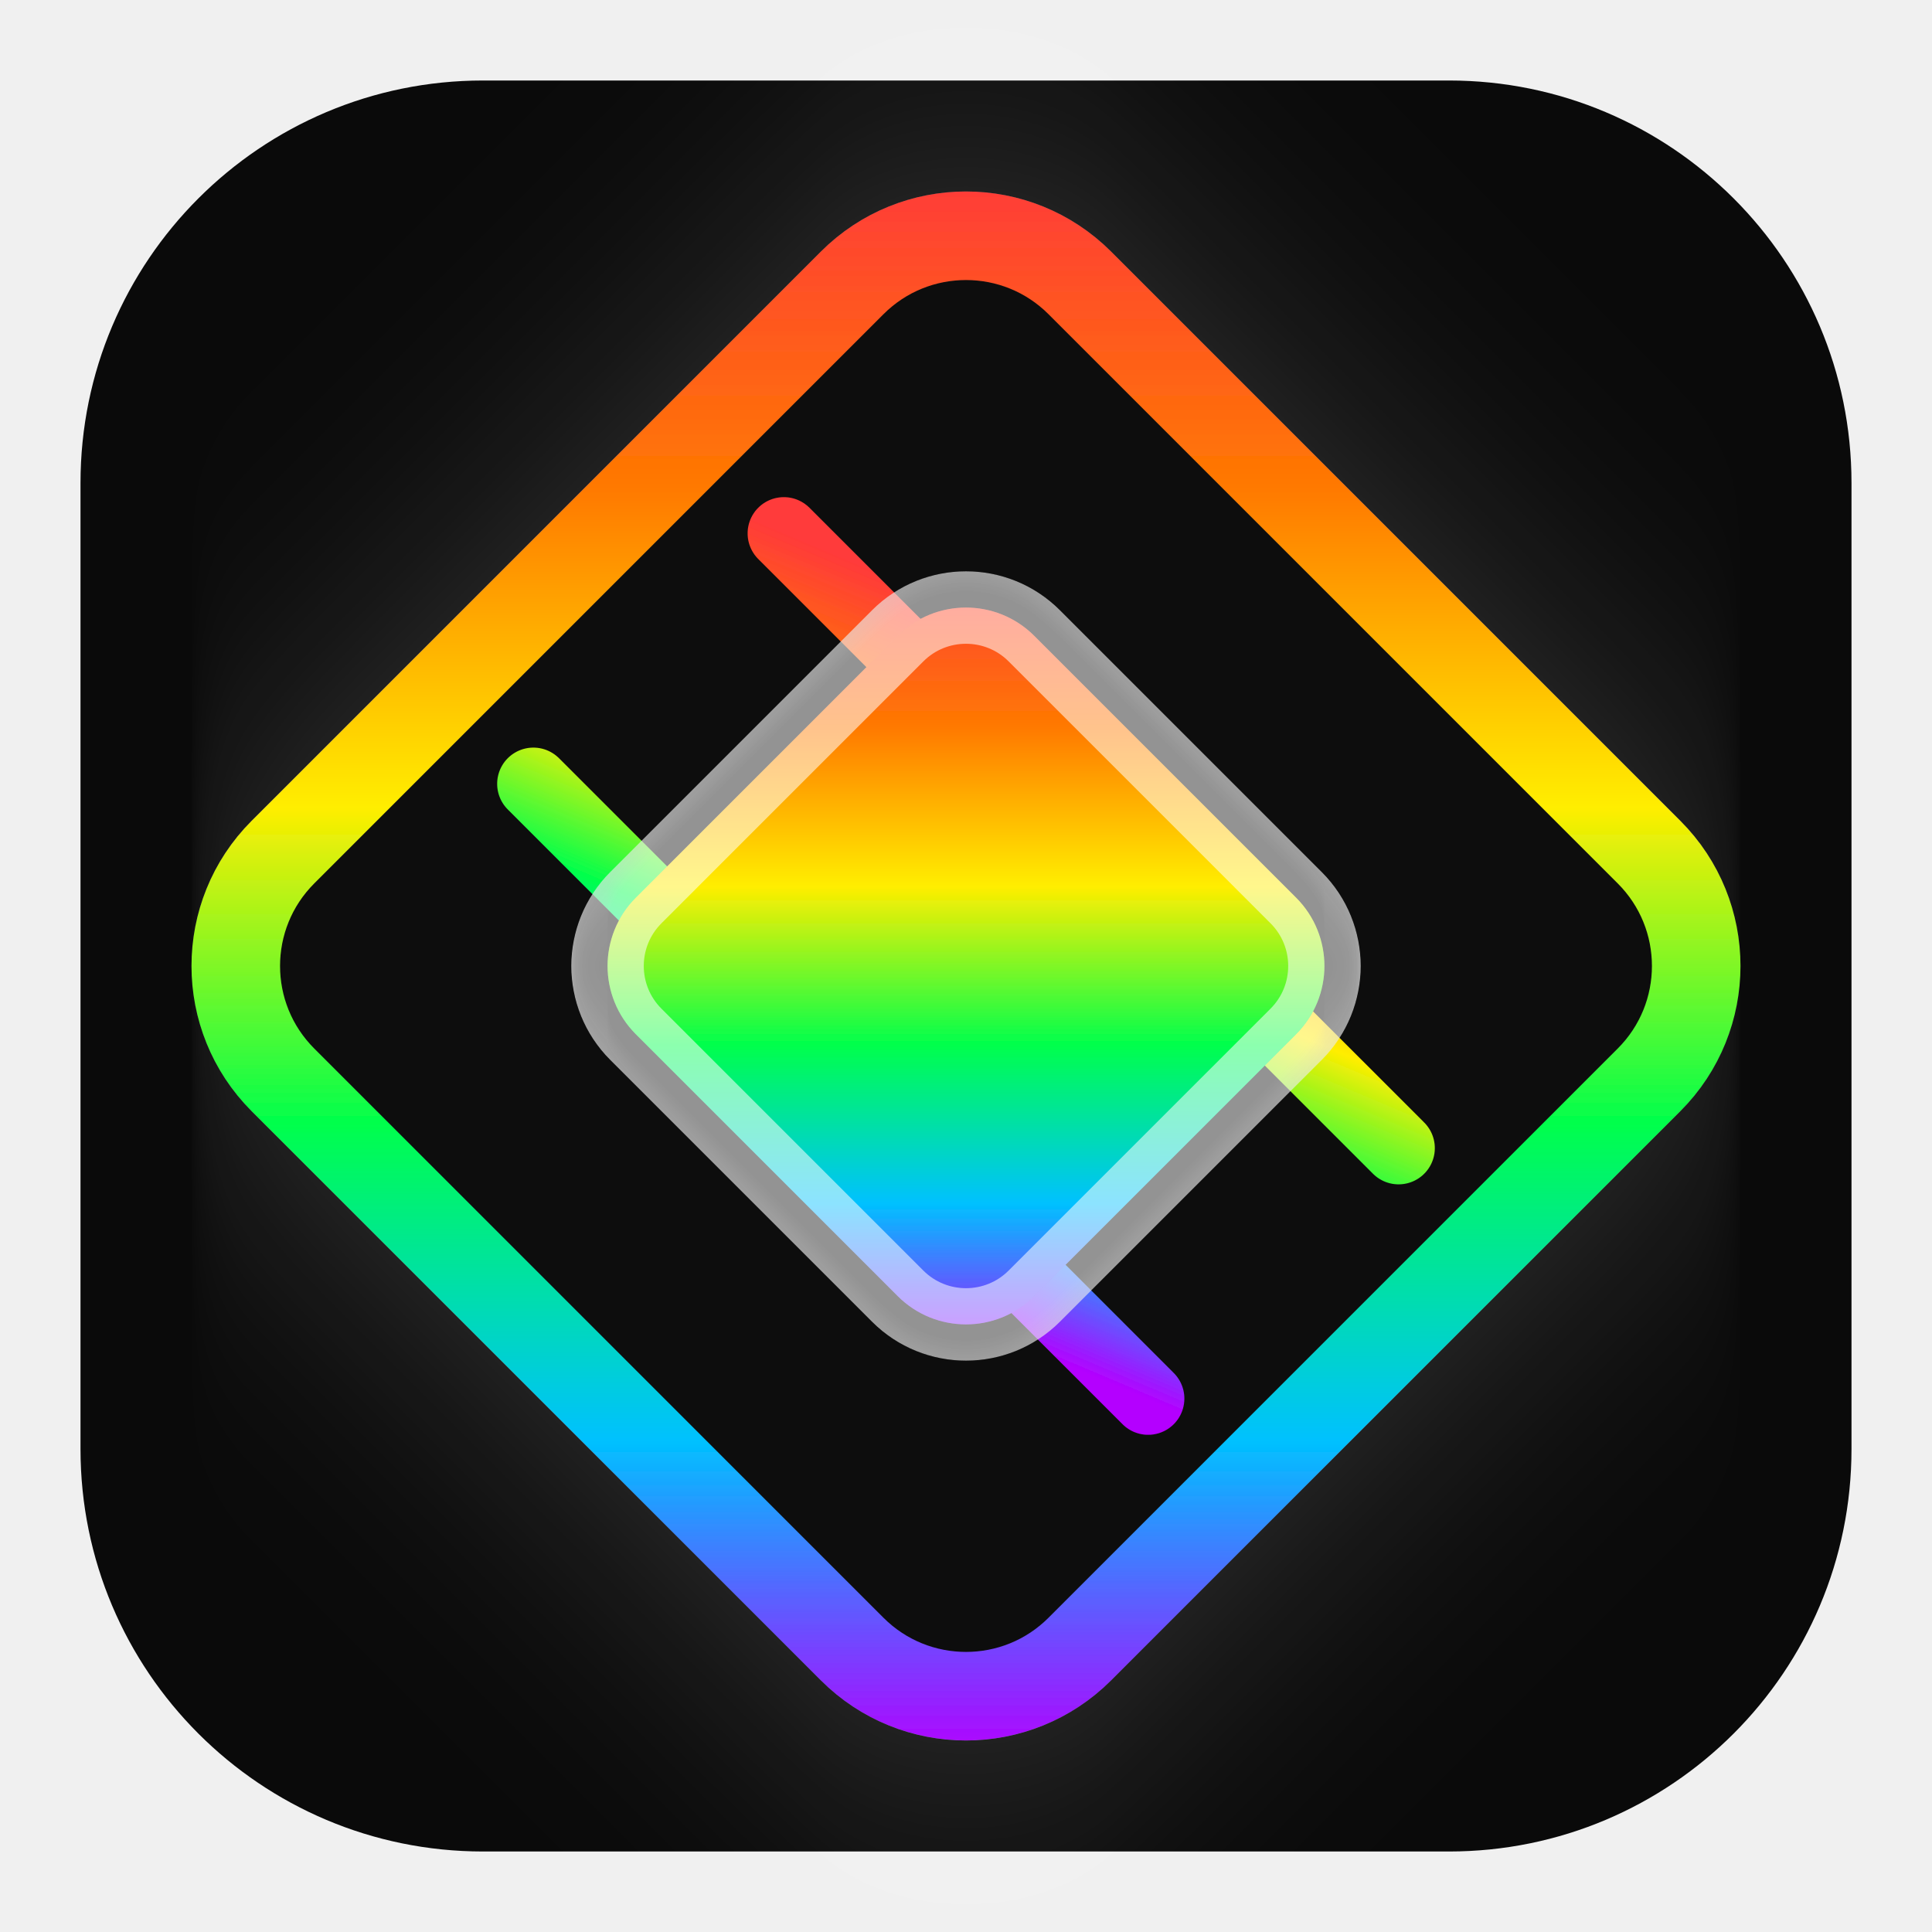
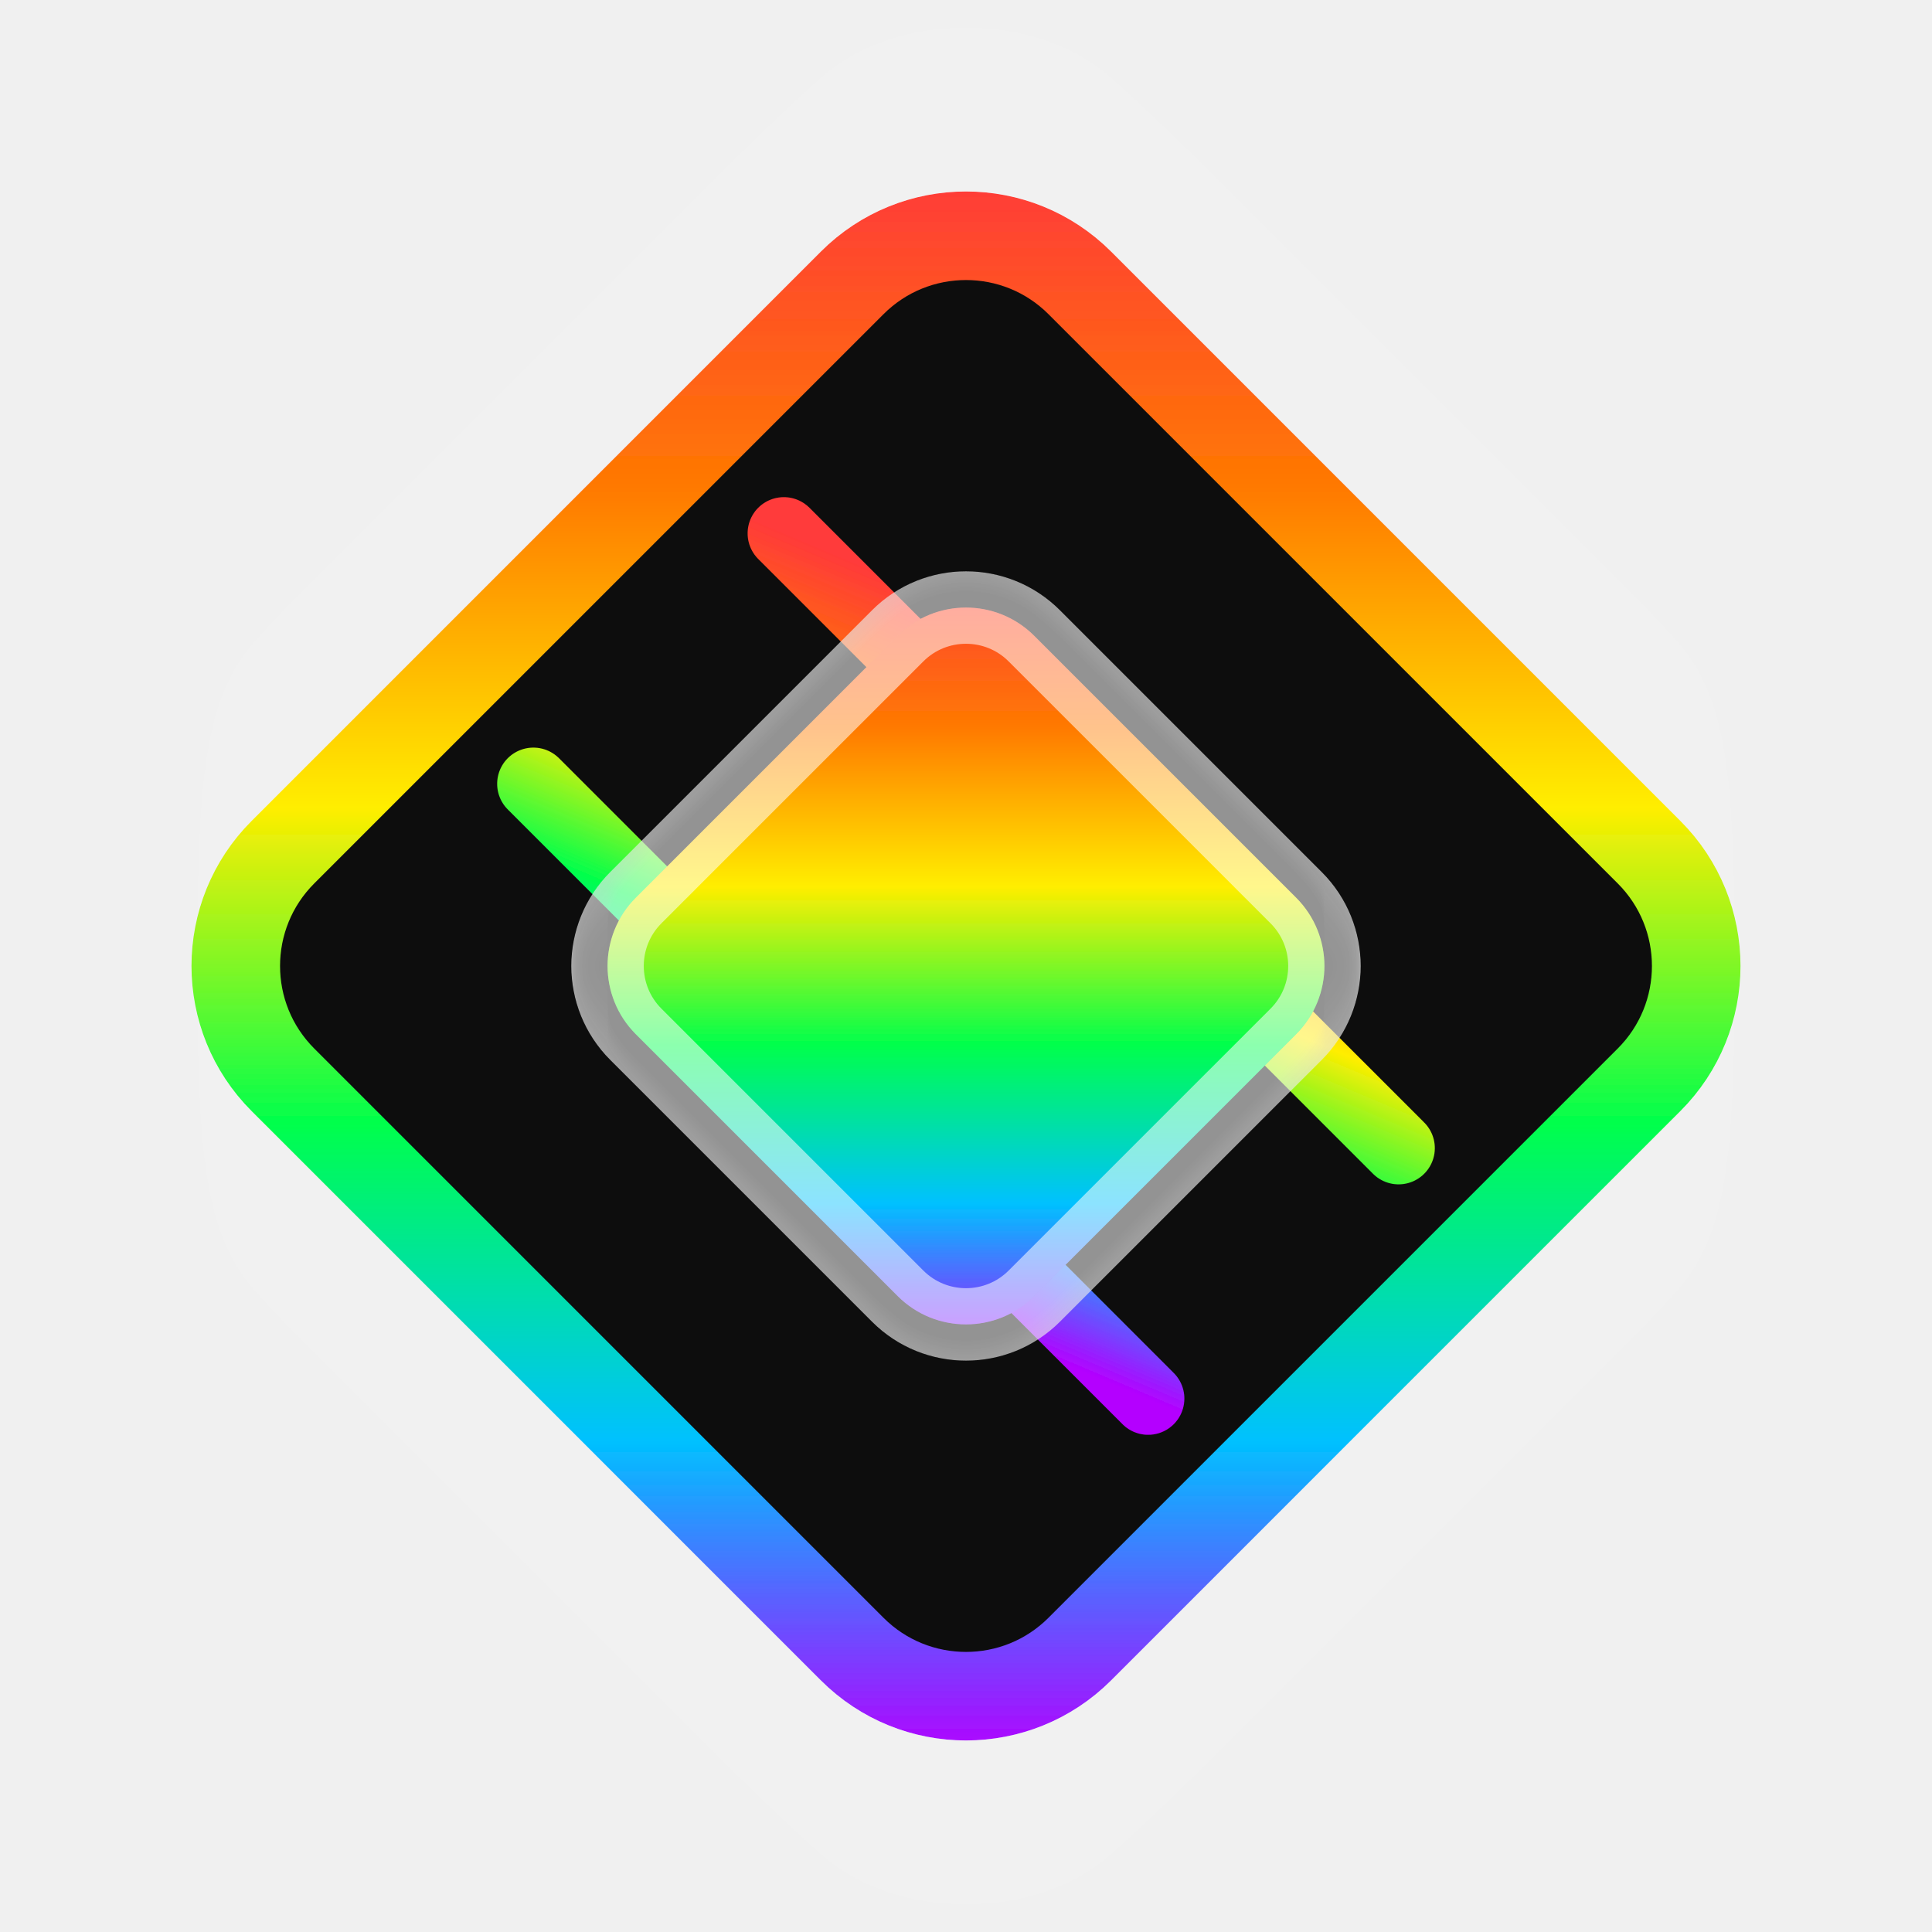
<svg xmlns="http://www.w3.org/2000/svg" viewBox="0 0 24 24" shape-rendering="geometricPrecision" stroke-linecap="round" stroke-linejoin="round">
  <defs>
    <filter id="a" x="-50%" y="-50%" width="200%" height="200%" color-interpolation-filters="linearRGB">
      <feDropShadow dx="0" dy="0" stdDeviation="2.2" flood-color="#fff" flood-opacity=".45" />
      <feDropShadow dx="0" dy="0" stdDeviation="4" flood-color="#fff" flood-opacity=".18" />
    </filter>
    <filter id="c" x="-50%" y="-50%" width="200%" height="200%" color-interpolation-filters="linearRGB">
-       <feGaussianBlur in="SourceAlpha" stdDeviation=".35" result="b" />
-       <feComposite in="b" in2="SourceAlpha" operator="arithmetic" k2="-1" k3="1" result="i" />
-       <feColorMatrix in="i" values="0 0 0 0 0 0 0 0 0 0 0 0 0 0 0 0 0 0 0.22 0" />
-       <feComposite in="SourceGraphic" in2="i" />
+       <feGaussianBlur in="SourceAlpha" stdDeviation=".35" result="blur" />
+       <feComposite in="blur" in2="SourceAlpha" operator="arithmetic" k2="-1" k3="1" result="edge" />
+       <feColorMatrix in="edge" values="0 0 0 0 0 0 0 0 0 0 0 0 0 0 0 0 0 0 0.22 0" />
+       <feComposite in="SourceGraphic" in2="edge" />
    </filter>
    <linearGradient id="b" x1="0%" y1="0%" x2="100%" y2="100%">
      <stop offset="0%" stop-color="#ff3a3a" />
      <stop offset="20%" stop-color="#ff7a00" />
      <stop offset="40%" stop-color="#fe0" />
      <stop offset="60%" stop-color="#00ff4c" />
      <stop offset="80%" stop-color="#00c1ff" />
      <stop offset="100%" stop-color="#b400ff" />
    </linearGradient>
  </defs>
-   <rect x="1" y="1" width="22" height="22" rx="5" fill="#0a0a0a" />
  <g transform="rotate(45 -8.485 20.485)" filter="url(#a)">
    <rect x="-7" y="-7" width="14" height="14" rx="2" fill="#0f0f0f" stroke="url(#b)" stroke-width="1.1" />
    <path stroke="url(#b)" stroke-width=".9" d="M-5.4-2.2H5.4M-5.4 2.2H5.4" />
    <rect x="-3.5" y="-3.5" width="7" height="7" rx="1.2" fill="url(#b)" stroke="#fff" stroke-opacity=".55" stroke-width=".9" filter="url(#c)" />
  </g>
</svg>
